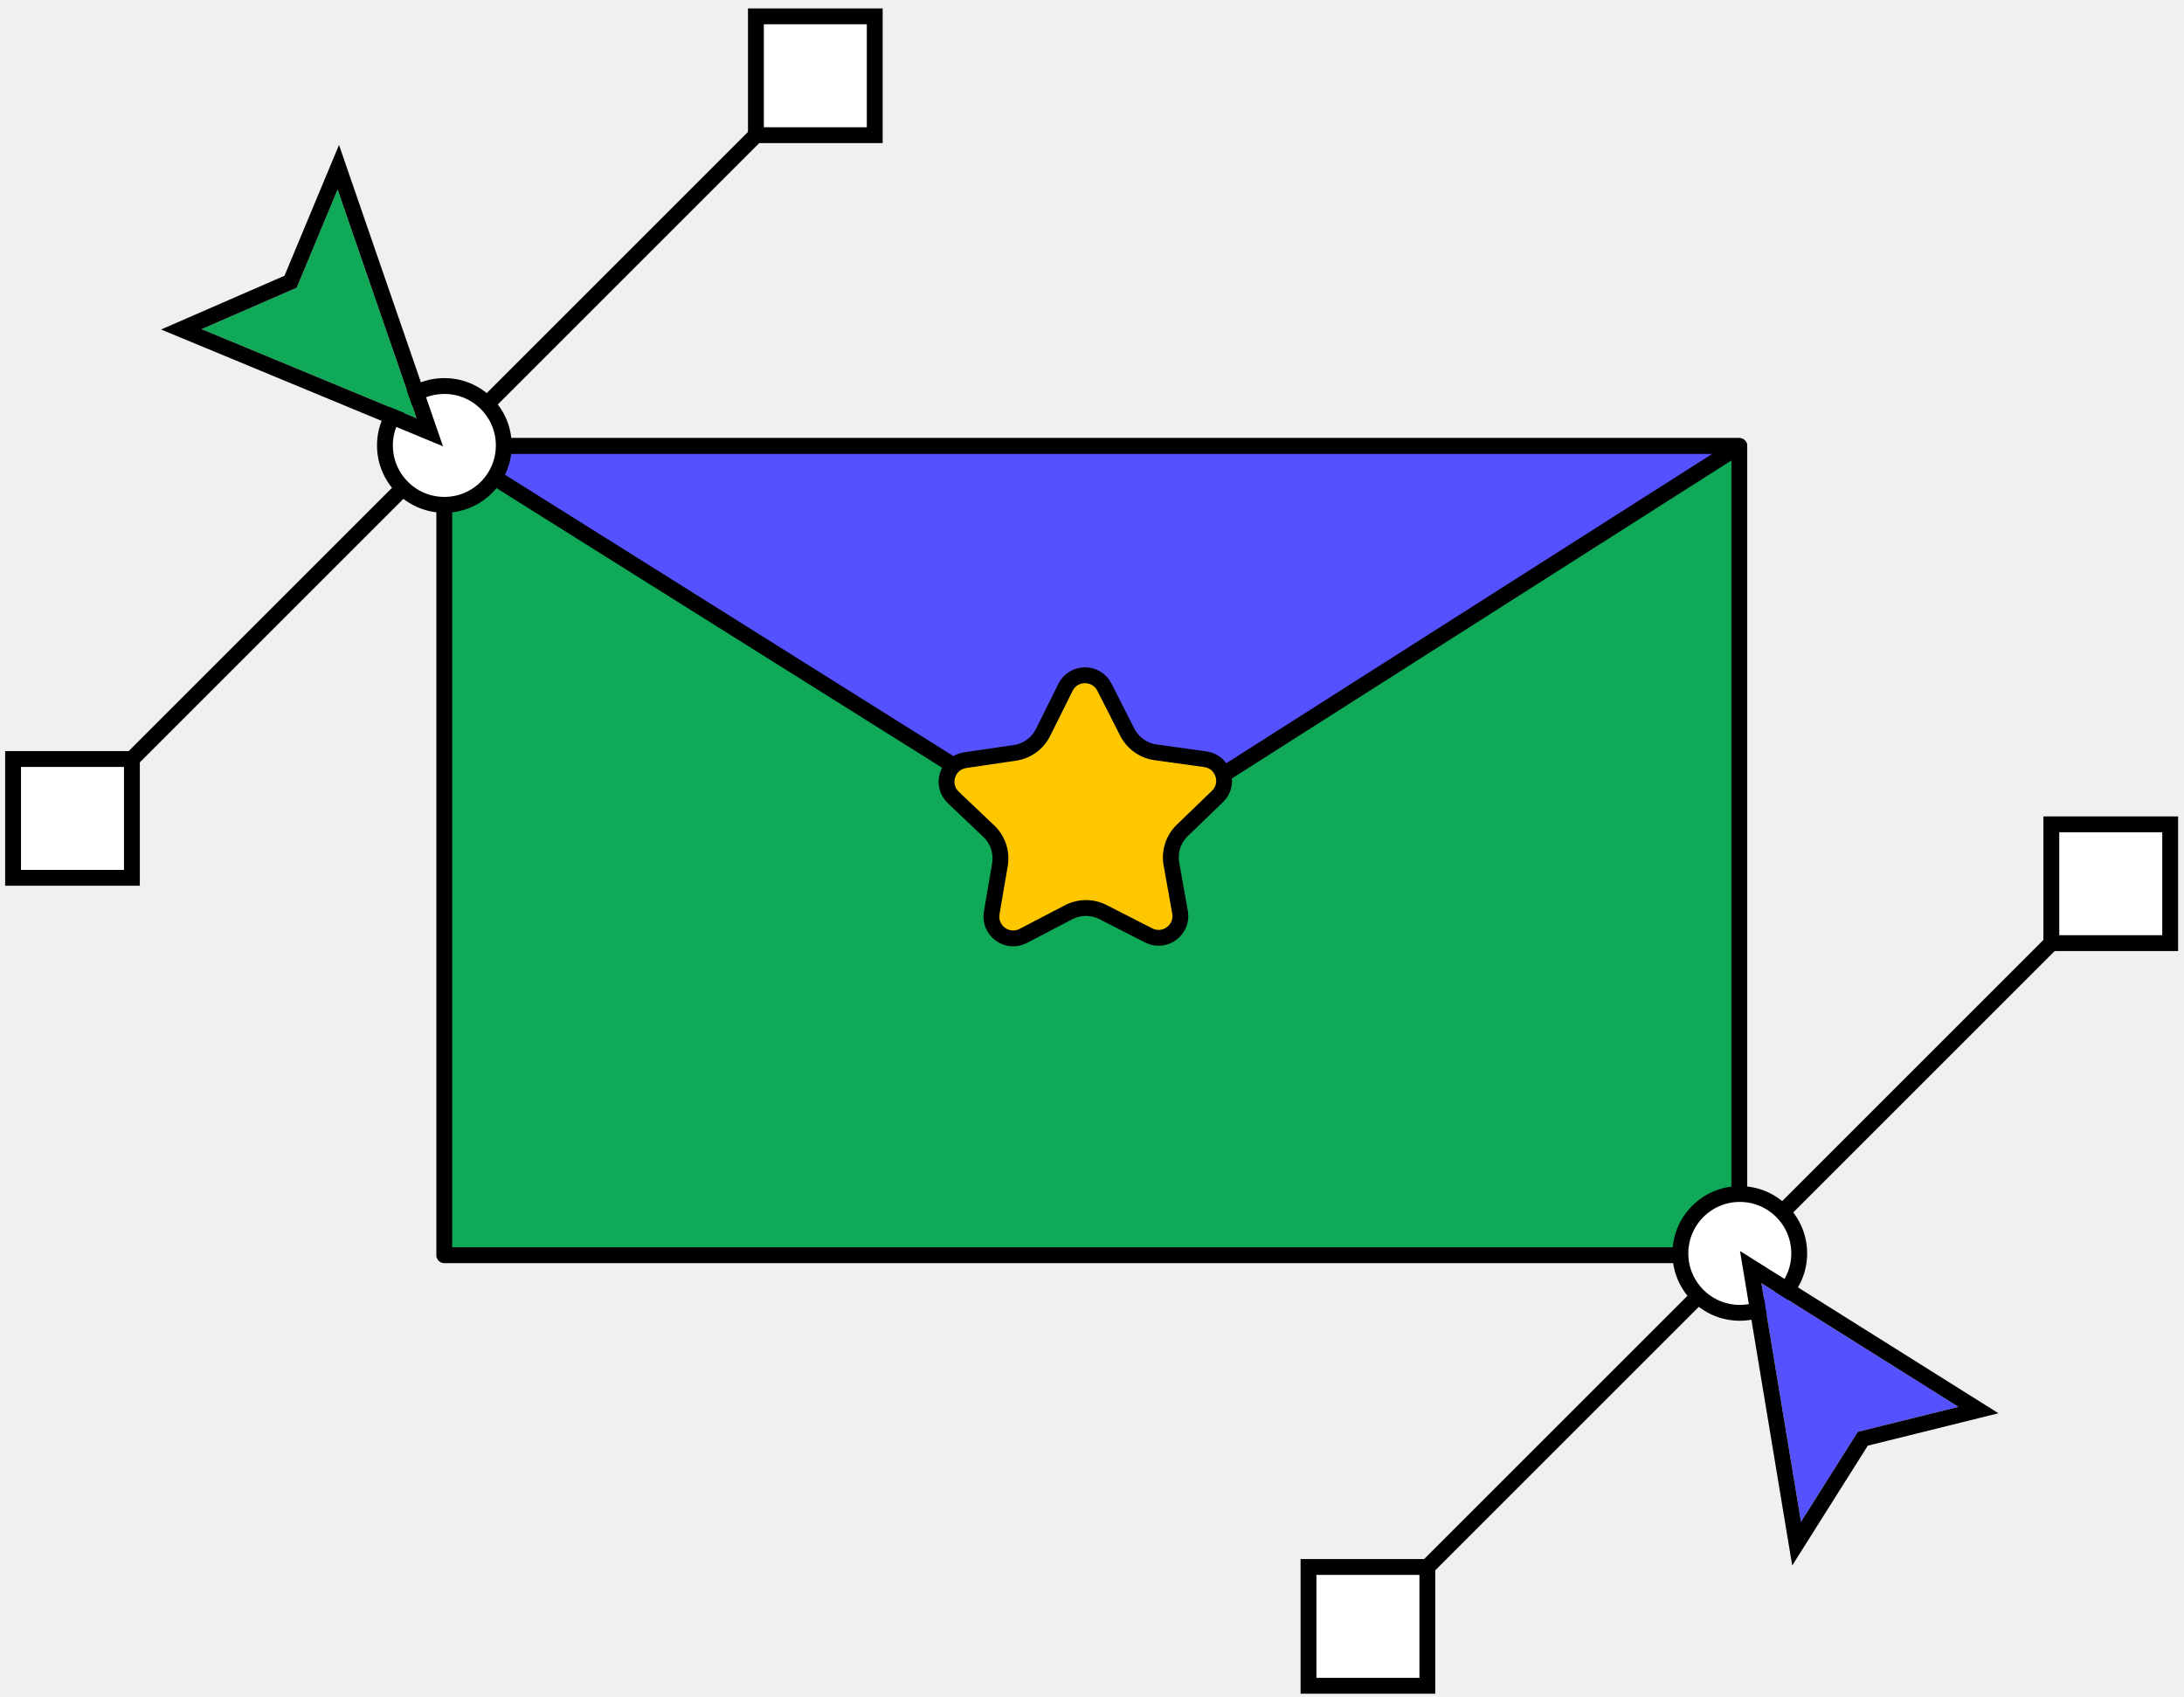
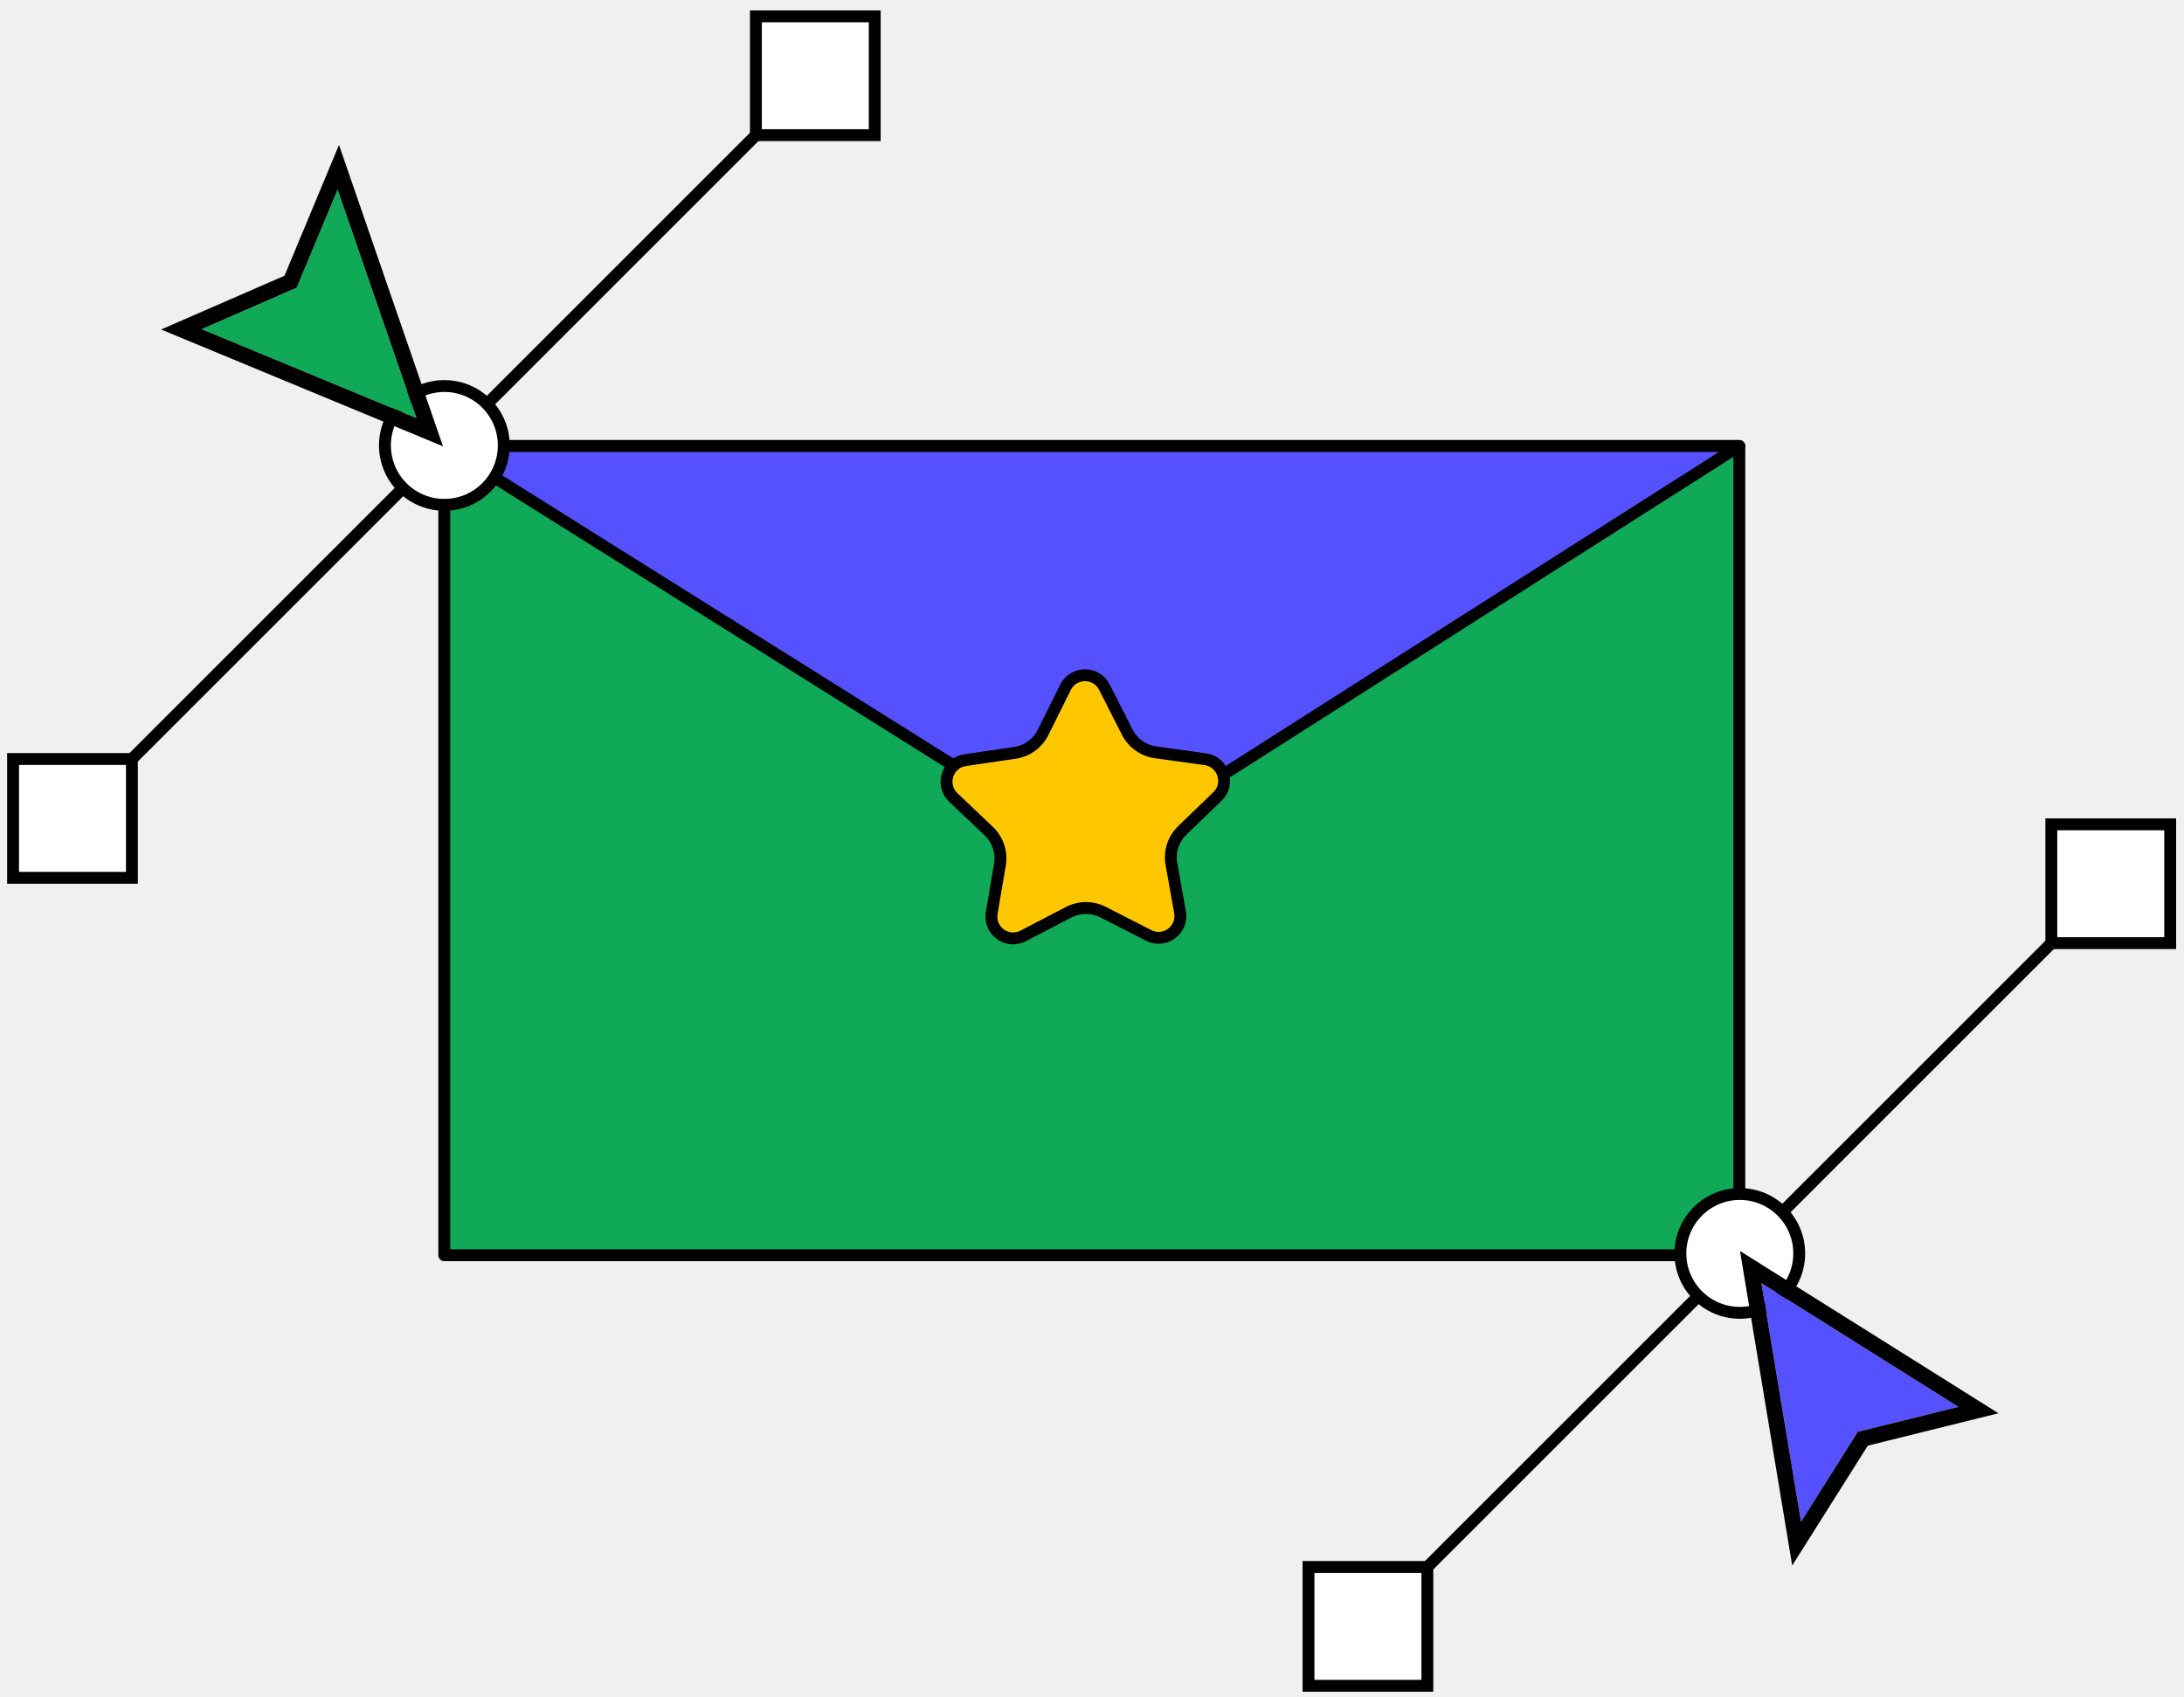
<svg xmlns="http://www.w3.org/2000/svg" width="184" height="143" viewBox="0 0 184 143" fill="none">
-   <rect x="37.43" y="37.586" width="109.106" height="68.191" fill="#0FA958" stroke="black" stroke-width="1.335" stroke-linejoin="round" />
-   <path d="M37.43 37.586H146.536L92.38 72.072L37.43 37.586Z" fill="#5551FF" stroke="black" stroke-width="1.335" stroke-linejoin="round" />
-   <path d="M89.766 57.922C90.438 56.57 92.364 56.562 93.047 57.909L94.967 61.691C95.437 62.618 96.331 63.255 97.36 63.398L101.546 63.978C103.063 64.189 103.671 66.055 102.569 67.119L99.611 69.973C98.85 70.707 98.505 71.772 98.692 72.813L99.417 76.869C99.684 78.364 98.125 79.518 96.773 78.827L92.938 76.866C92.023 76.398 90.939 76.402 90.028 76.877L86.209 78.868C84.863 79.57 83.295 78.428 83.55 76.931L84.242 72.869C84.42 71.827 84.066 70.765 83.3 70.037L80.319 67.206C79.208 66.151 79.801 64.28 81.317 64.058L85.498 63.444C86.525 63.293 87.414 62.649 87.876 61.719L89.766 57.922Z" fill="#FFC700" stroke="black" stroke-width="1.335" />
-   <path d="M174.368 77.937L118.522 133.783" stroke="black" stroke-width="1.335" />
-   <circle cx="146.577" cy="105.624" r="5.006" transform="rotate(-180 146.577 105.624)" fill="white" stroke="black" stroke-width="1.335" />
-   <path d="M110.24 142.06L110.24 132.048L120.253 132.048L120.253 142.06L110.24 142.06Z" fill="white" stroke="black" stroke-width="1.335" />
-   <path d="M172.823 79.477L172.823 69.465L182.836 69.465L182.836 79.477L172.823 79.477Z" fill="white" stroke="black" stroke-width="1.335" />
-   <path d="M65.229 9.85L9.382 65.696" stroke="black" stroke-width="1.335" />
-   <circle cx="37.437" cy="37.537" r="5.006" transform="rotate(-180 37.437 37.5366)" fill="white" stroke="black" stroke-width="1.335" />
-   <path d="M1.101 73.973L1.101 63.961L11.113 63.961L11.113 73.973L1.101 73.973Z" fill="white" stroke="black" stroke-width="1.335" />
-   <path d="M63.684 11.39L63.684 1.378L73.696 1.378L73.696 11.39L63.684 11.39Z" fill="white" stroke="black" stroke-width="1.335" />
+   <rect x="37.43" y="37.586" width="109.106" height="68.191" fill="#0FA958" stroke="black" strokeWidth="1.335" stroke-linejoin="round" />
+   <path d="M37.43 37.586H146.536L92.38 72.072L37.43 37.586Z" fill="#5551FF" stroke="black" strokeWidth="1.335" stroke-linejoin="round" />
+   <path d="M89.766 57.922C90.438 56.57 92.364 56.562 93.047 57.909L94.967 61.691C95.437 62.618 96.331 63.255 97.36 63.398L101.546 63.978C103.063 64.189 103.671 66.055 102.569 67.119L99.611 69.973C98.85 70.707 98.505 71.772 98.692 72.813L99.417 76.869C99.684 78.364 98.125 79.518 96.773 78.827L92.938 76.866C92.023 76.398 90.939 76.402 90.028 76.877L86.209 78.868C84.863 79.57 83.295 78.428 83.55 76.931L84.242 72.869C84.42 71.827 84.066 70.765 83.3 70.037L80.319 67.206C79.208 66.151 79.801 64.28 81.317 64.058L85.498 63.444C86.525 63.293 87.414 62.649 87.876 61.719L89.766 57.922Z" fill="#FFC700" stroke="black" strokeWidth="1.335" />
+   <path d="M174.368 77.937L118.522 133.783" stroke="black" strokeWidth="1.335" />
+   <circle cx="146.577" cy="105.624" r="5.006" transform="rotate(-180 146.577 105.624)" fill="white" stroke="black" strokeWidth="1.335" />
+   <path d="M110.24 142.06L110.24 132.048L120.253 132.048L120.253 142.06L110.24 142.06Z" fill="white" stroke="black" strokeWidth="1.335" />
+   <path d="M172.823 79.477L172.823 69.465L182.836 69.465L182.836 79.477L172.823 79.477Z" fill="white" stroke="black" strokeWidth="1.335" />
+   <path d="M65.229 9.85L9.382 65.696" stroke="black" strokeWidth="1.335" />
+   <circle cx="37.437" cy="37.537" r="5.006" transform="rotate(-180 37.437 37.5366)" fill="white" stroke="black" strokeWidth="1.335" />
+   <path d="M1.101 73.973L1.101 63.961L11.113 63.961L11.113 73.973L1.101 73.973Z" fill="white" stroke="black" strokeWidth="1.335" />
+   <path d="M63.684 11.39L63.684 1.378L73.696 1.378L73.696 11.39L63.684 11.39Z" fill="white" stroke="black" strokeWidth="1.335" />
  <mask id="path-12-outside-1_1311_15626" maskUnits="userSpaceOnUse" x="10.882" y="11.201" width="26.618" height="30.006" fill="black">
    <rect fill="white" x="10.882" y="11.201" width="26.618" height="30.006" />
    <path d="M28.443 15.967L35.092 35.241L16.983 27.736L24.993 24.246L28.443 15.967Z" />
  </mask>
  <path d="M28.443 15.967L35.092 35.241L16.983 27.736L24.993 24.246L28.443 15.967Z" fill="#0FA958" />
  <path d="M35.092 35.241L34.581 36.474L37.322 37.61L36.354 34.805L35.092 35.241ZM28.443 15.967L29.705 15.531L28.561 12.214L27.211 15.453L28.443 15.967ZM24.993 24.246L25.526 25.47L26.019 25.256L26.226 24.76L24.993 24.246ZM16.983 27.736L16.45 26.512L13.57 27.767L16.472 28.969L16.983 27.736ZM36.354 34.805L29.705 15.531L27.181 16.402L33.83 35.676L36.354 34.805ZM27.211 15.453L23.761 23.733L26.226 24.76L29.675 16.48L27.211 15.453ZM24.46 23.022L16.45 26.512L17.516 28.96L25.526 25.47L24.46 23.022ZM16.472 28.969L34.581 36.474L35.603 34.007L17.494 26.503L16.472 28.969Z" fill="black" mask="url(#path-12-outside-1_1311_15626)" />
  <mask id="path-14-outside-2_1311_15626" maskUnits="userSpaceOnUse" x="145.808" y="105.082" width="23.657" height="27.558" fill="black">
    <rect fill="white" x="145.808" y="105.082" width="23.657" height="27.558" />
    <path d="M151.734 128.244L148.397 108.13L164.999 118.555L156.518 120.657L151.734 128.244Z" />
  </mask>
  <path d="M151.734 128.244L148.397 108.13L164.999 118.555L156.518 120.657L151.734 128.244Z" fill="#5551FF" />
  <path d="M148.397 108.13L149.107 107L146.595 105.422L147.08 108.349L148.397 108.13ZM151.734 128.244L150.417 128.463L150.991 131.925L152.863 128.956L151.734 128.244ZM156.518 120.657L156.197 119.362L155.675 119.491L155.389 119.945L156.518 120.657ZM164.999 118.555L165.32 119.851L168.369 119.095L165.709 117.424L164.999 118.555ZM147.08 108.349L150.417 128.463L153.051 128.026L149.715 107.912L147.08 108.349ZM152.863 128.956L157.647 121.37L155.389 119.945L150.605 127.532L152.863 128.956ZM156.839 121.953L165.32 119.851L164.678 117.259L156.197 119.362L156.839 121.953ZM165.709 117.424L149.107 107L147.688 109.261L164.289 119.685L165.709 117.424Z" fill="black" mask="url(#path-14-outside-2_1311_15626)" />
</svg>
